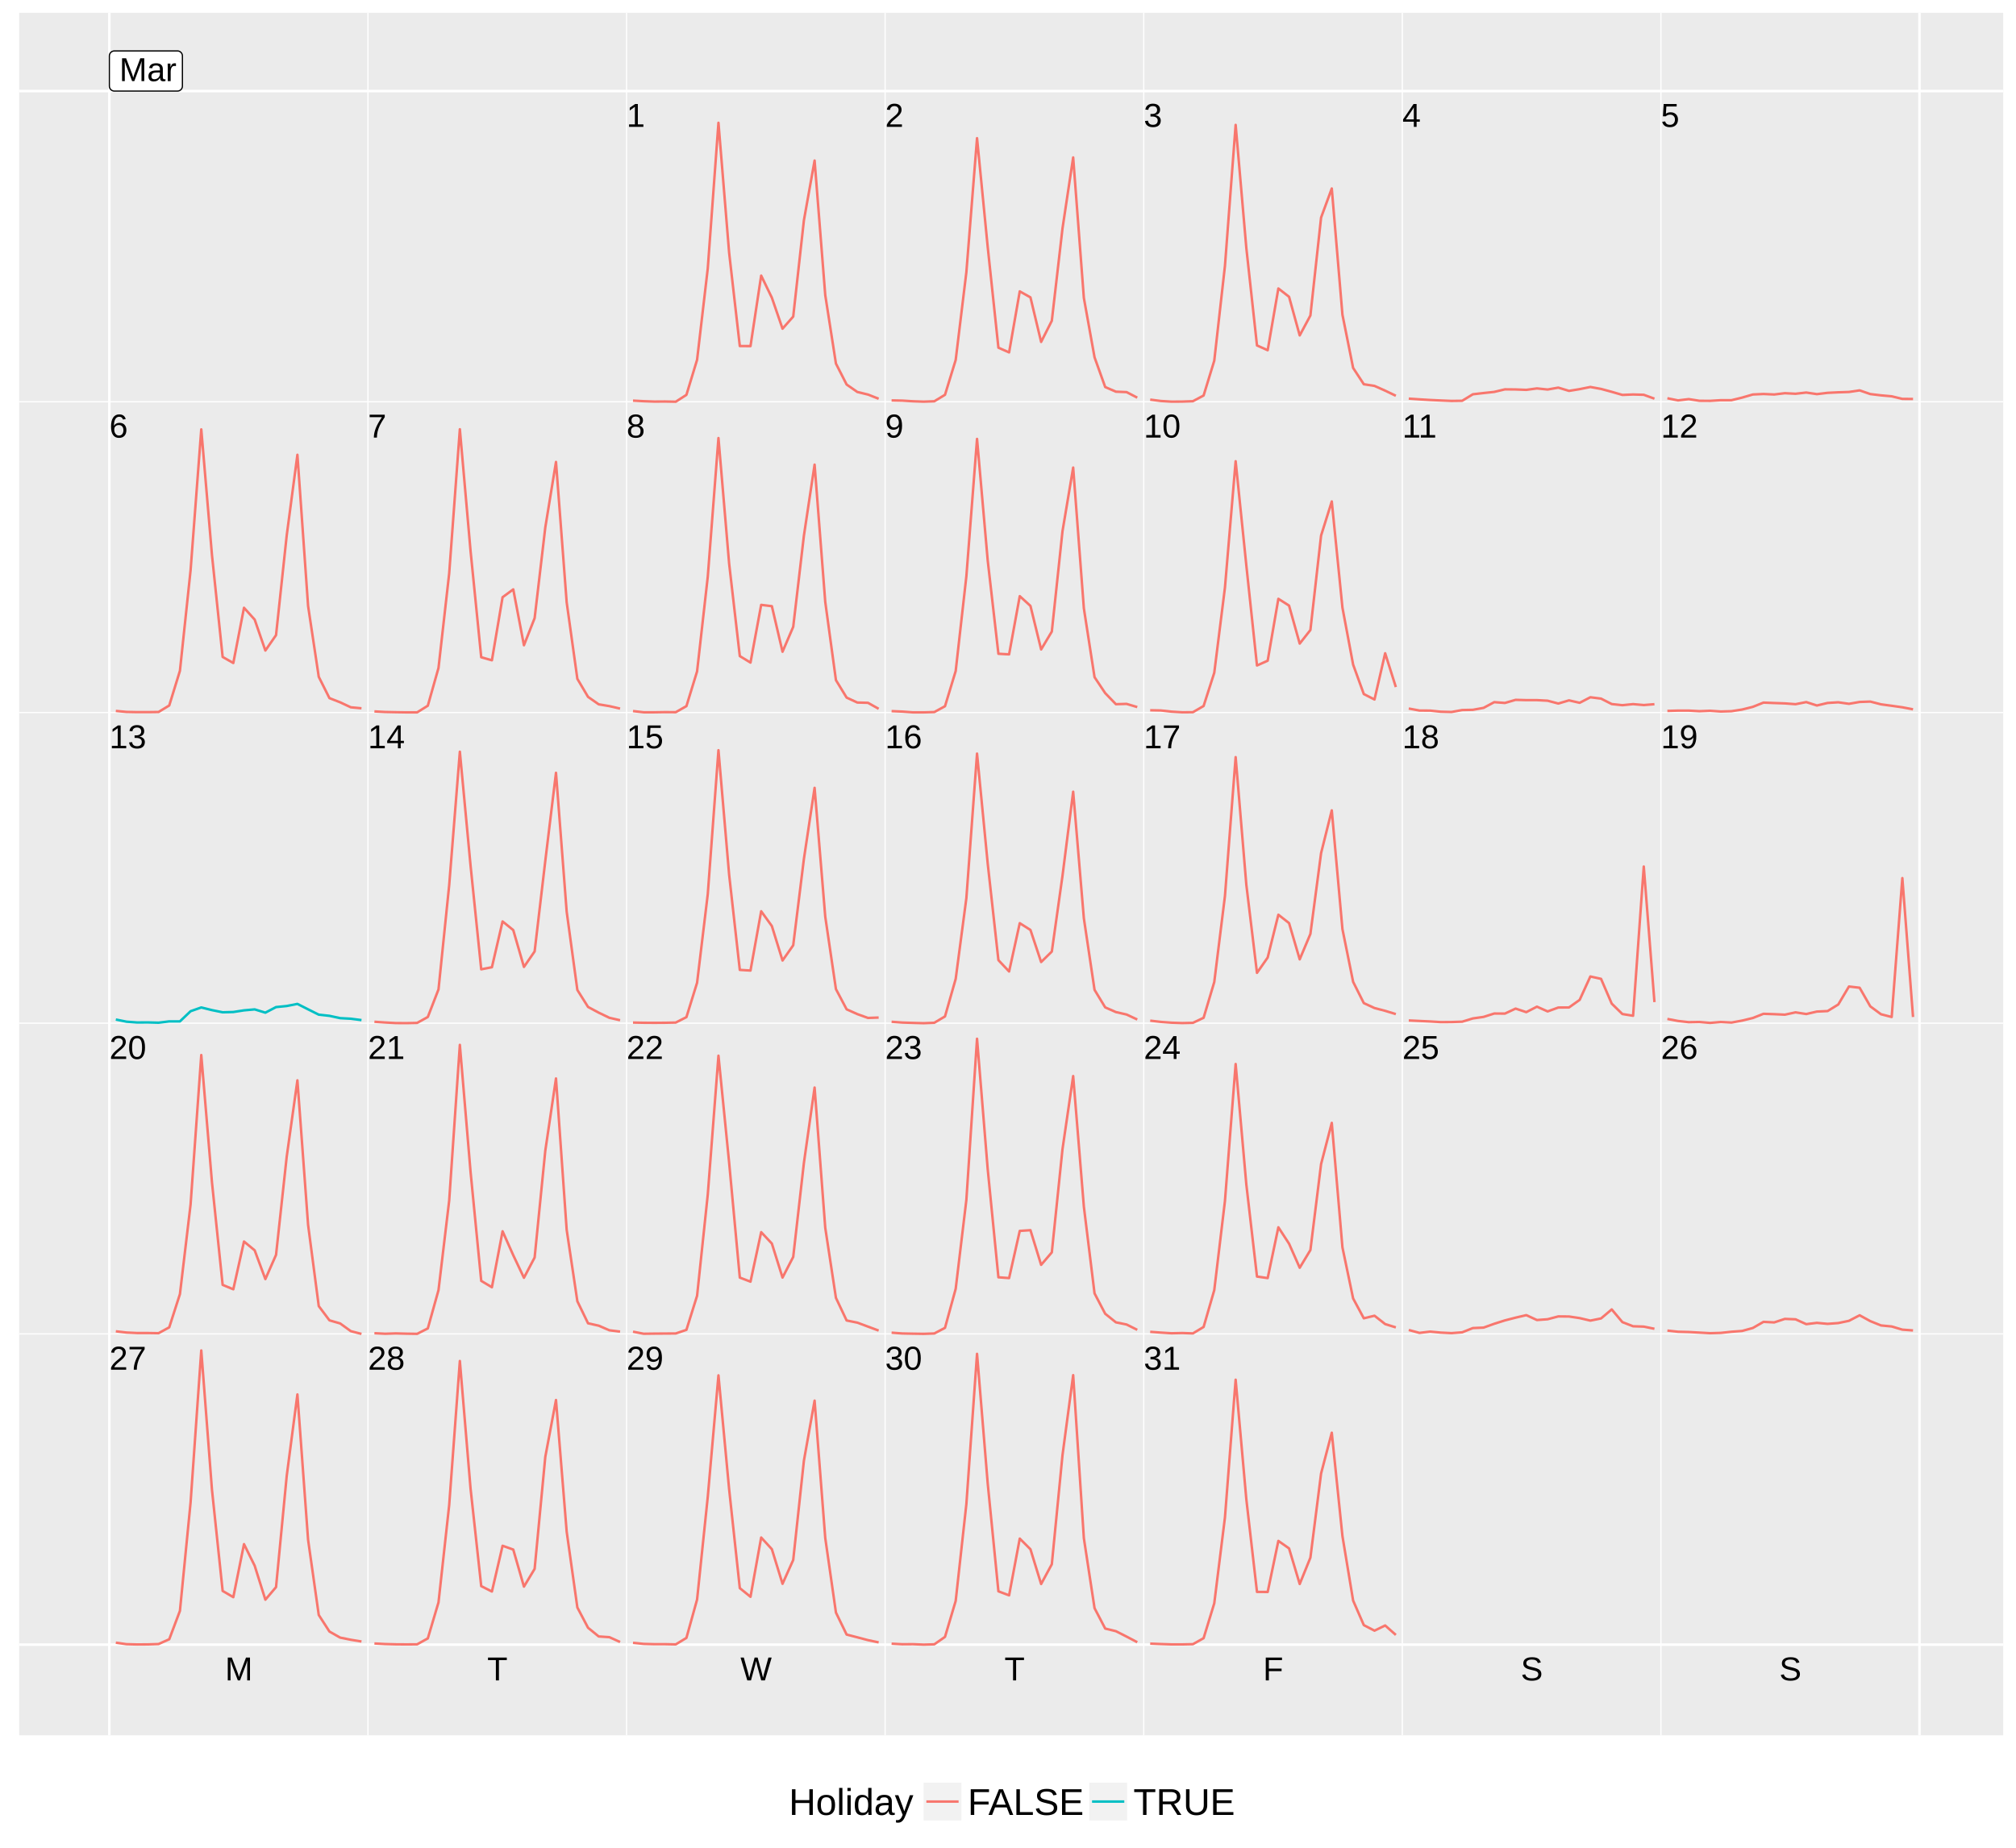
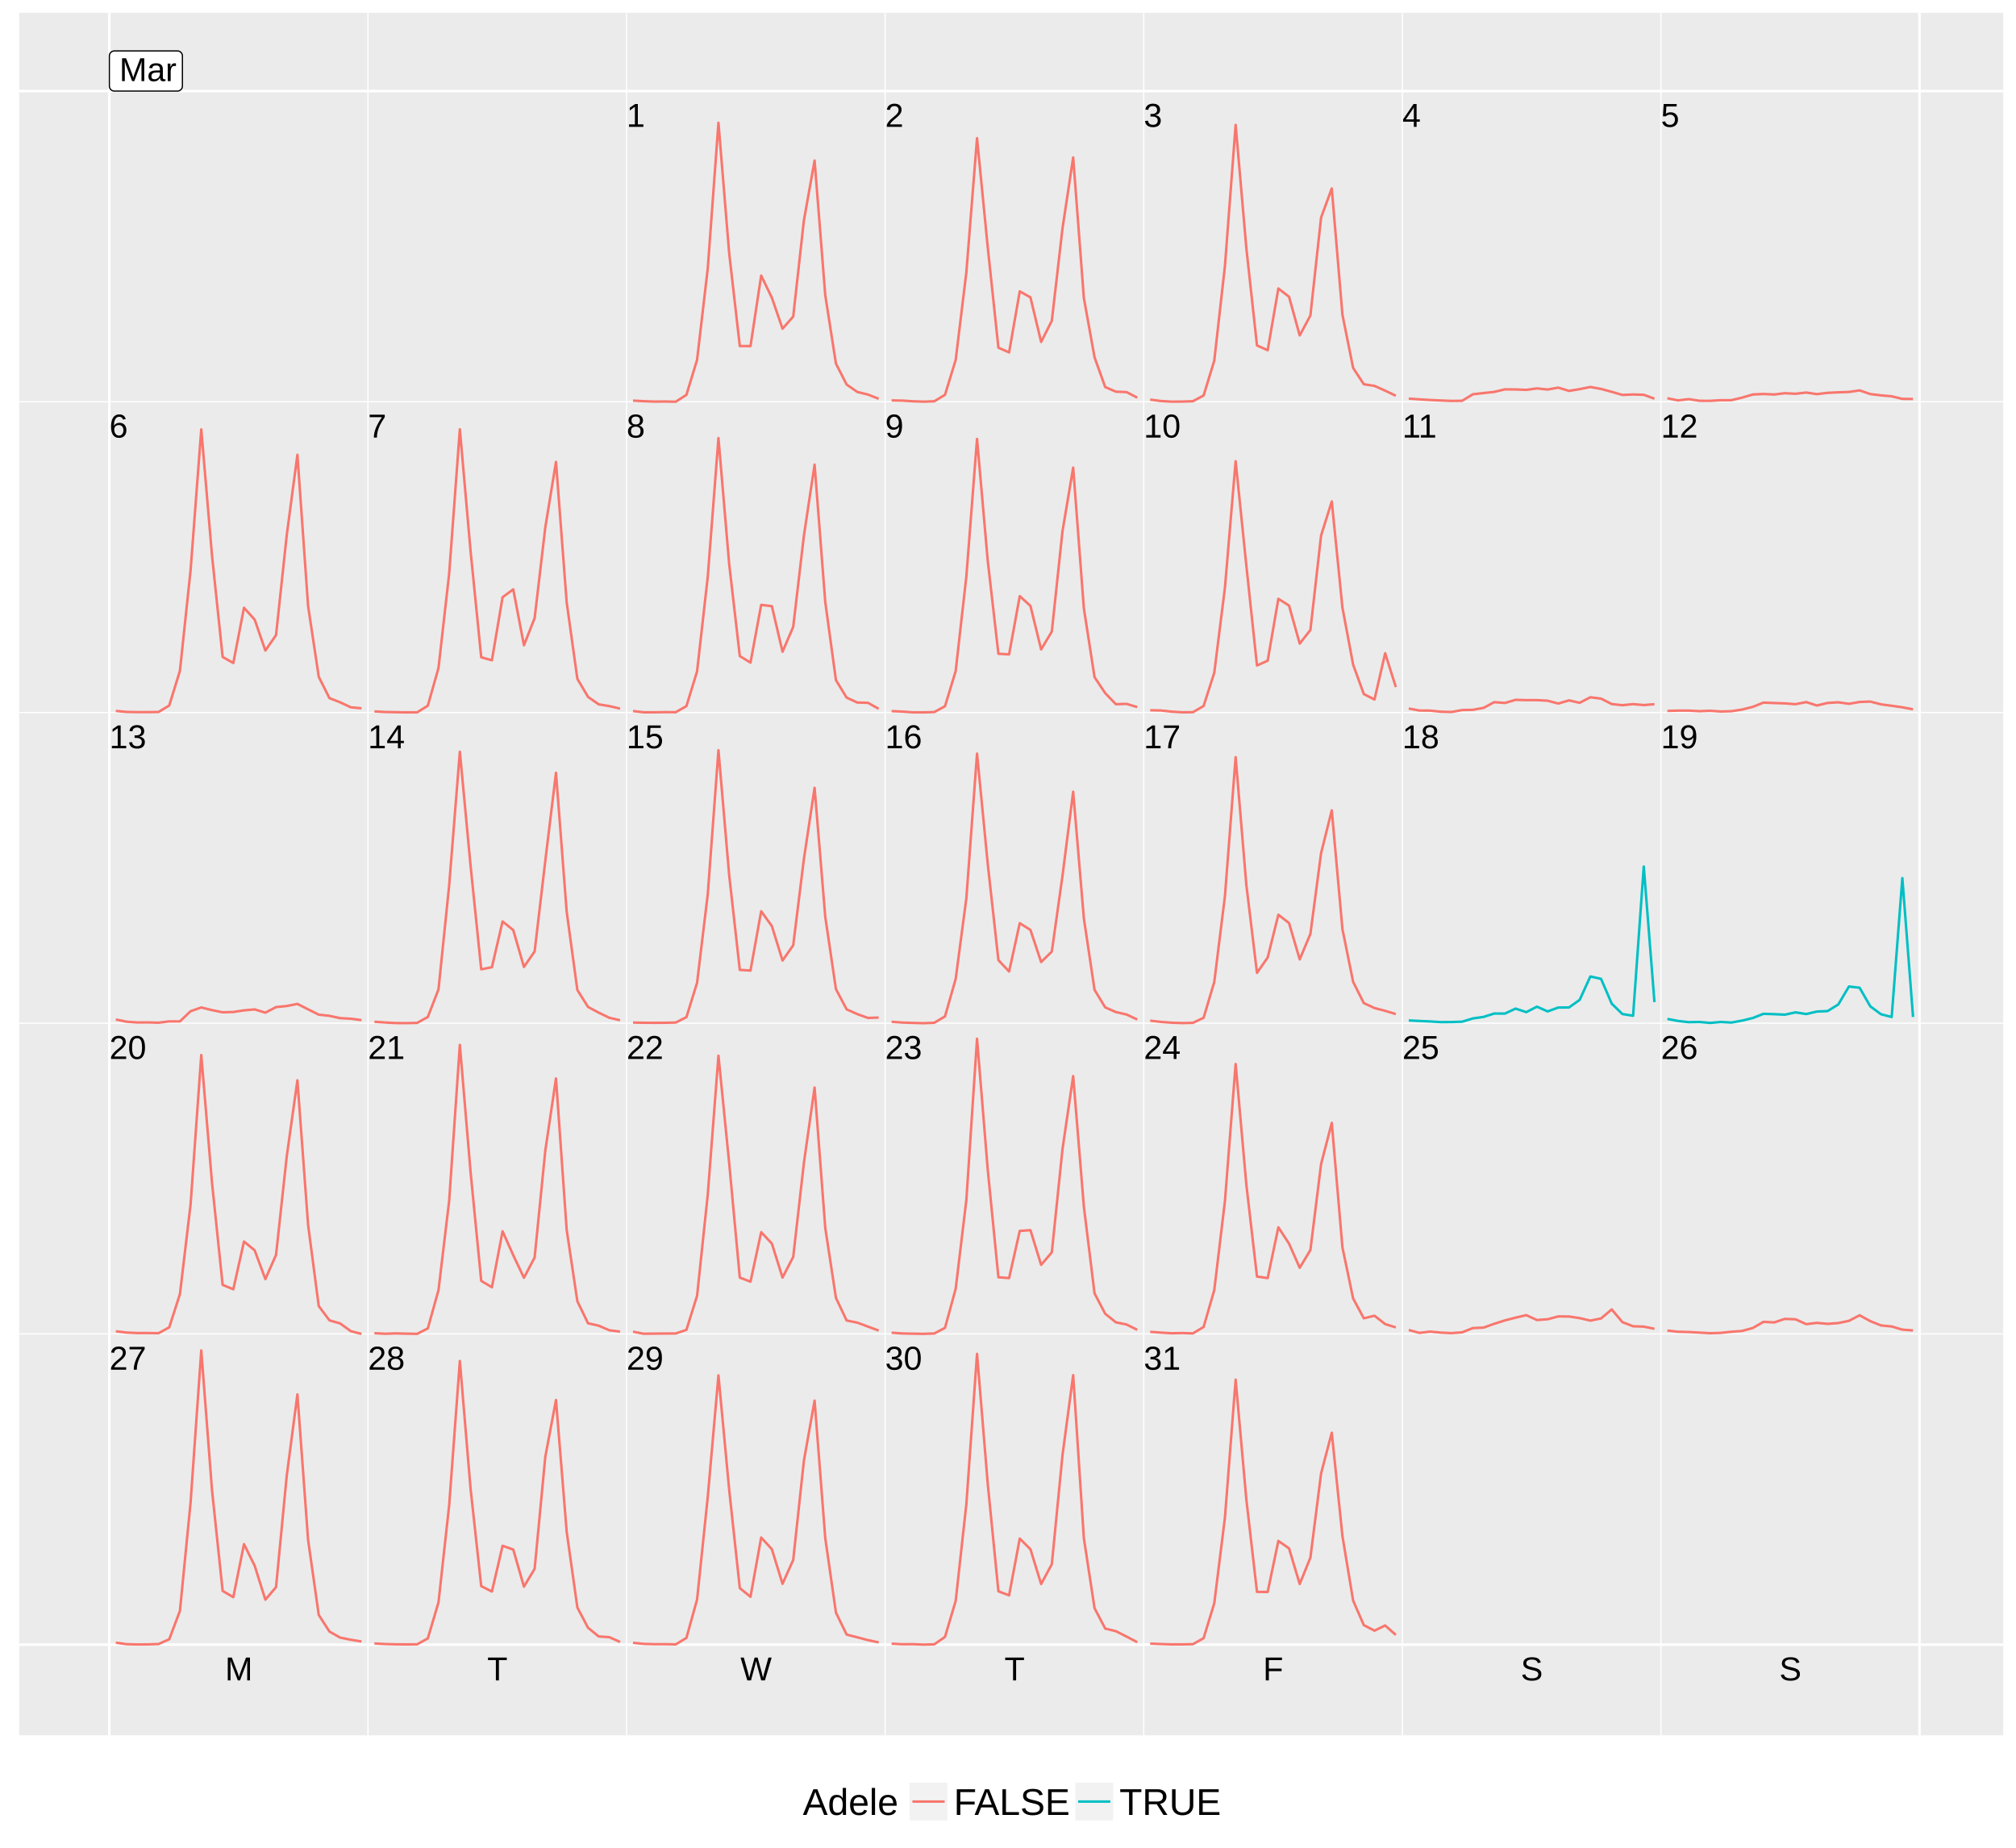
<svg xmlns="http://www.w3.org/2000/svg" viewBox="0 0 864.00 792.00">
  <defs>
    <style type="text/css">
    line, polyline, path, rect, circle {
      fill: none;
      stroke: #000000;
      stroke-linecap: round;
      stroke-linejoin: round;
      stroke-miterlimit: 10.00;
    }
  </style>
  </defs>
  <rect width="100%" height="100%" style="stroke: none; fill: #FFFFFF;" />
  <rect x="0.00" y="0.00" width="864.00" height="792.00" style="stroke-width: 1.07; stroke: #FFFFFF; fill: #FFFFFF;" />
  <defs>
    <clipPath id="cpOC4yMTkxOHw4NTguNTIxfDc0My44MjR8NS40Nzk0NQ==">
      <rect x="8.22" y="5.48" width="850.30" height="738.34" />
    </clipPath>
  </defs>
  <rect x="8.22" y="5.48" width="850.30" height="738.34" style="stroke-width: 1.07; stroke: none; fill: #EBEBEB;" clip-path="url(#cpOC4yMTkxOHw4NTguNTIxfDc0My44MjR8NS40Nzk0NQ==)" />
  <polyline points="8.22,172.22 858.52,172.22 " style="stroke-width: 0.53; stroke: #FFFFFF; stroke-linecap: butt;" clip-path="url(#cpOC4yMTkxOHw4NTguNTIxfDc0My44MjR8NS40Nzk0NQ==)" />
  <polyline points="8.22,305.40 858.52,305.40 " style="stroke-width: 0.53; stroke: #FFFFFF; stroke-linecap: butt;" clip-path="url(#cpOC4yMTkxOHw4NTguNTIxfDc0My44MjR8NS40Nzk0NQ==)" />
  <polyline points="8.22,438.58 858.52,438.58 " style="stroke-width: 0.53; stroke: #FFFFFF; stroke-linecap: butt;" clip-path="url(#cpOC4yMTkxOHw4NTguNTIxfDc0My44MjR8NS40Nzk0NQ==)" />
  <polyline points="8.22,571.76 858.52,571.76 " style="stroke-width: 0.53; stroke: #FFFFFF; stroke-linecap: butt;" clip-path="url(#cpOC4yMTkxOHw4NTguNTIxfDc0My44MjR8NS40Nzk0NQ==)" />
  <polyline points="157.69,743.82 157.69,5.48 " style="stroke-width: 0.53; stroke: #FFFFFF; stroke-linecap: butt;" clip-path="url(#cpOC4yMTkxOHw4NTguNTIxfDc0My44MjR8NS40Nzk0NQ==)" />
  <polyline points="268.52,743.82 268.52,5.48 " style="stroke-width: 0.53; stroke: #FFFFFF; stroke-linecap: butt;" clip-path="url(#cpOC4yMTkxOHw4NTguNTIxfDc0My44MjR8NS40Nzk0NQ==)" />
  <polyline points="379.34,743.82 379.34,5.48 " style="stroke-width: 0.53; stroke: #FFFFFF; stroke-linecap: butt;" clip-path="url(#cpOC4yMTkxOHw4NTguNTIxfDc0My44MjR8NS40Nzk0NQ==)" />
  <polyline points="490.17,743.82 490.17,5.48 " style="stroke-width: 0.53; stroke: #FFFFFF; stroke-linecap: butt;" clip-path="url(#cpOC4yMTkxOHw4NTguNTIxfDc0My44MjR8NS40Nzk0NQ==)" />
  <polyline points="600.99,743.82 600.99,5.48 " style="stroke-width: 0.53; stroke: #FFFFFF; stroke-linecap: butt;" clip-path="url(#cpOC4yMTkxOHw4NTguNTIxfDc0My44MjR8NS40Nzk0NQ==)" />
  <polyline points="711.82,743.82 711.82,5.48 " style="stroke-width: 0.53; stroke: #FFFFFF; stroke-linecap: butt;" clip-path="url(#cpOC4yMTkxOHw4NTguNTIxfDc0My44MjR8NS40Nzk0NQ==)" />
  <polyline points="8.22,704.94 858.52,704.94 " style="stroke-width: 1.07; stroke: #FFFFFF; stroke-linecap: butt;" clip-path="url(#cpOC4yMTkxOHw4NTguNTIxfDc0My44MjR8NS40Nzk0NQ==)" />
  <polyline points="8.22,39.04 858.52,39.04 " style="stroke-width: 1.07; stroke: #FFFFFF; stroke-linecap: butt;" clip-path="url(#cpOC4yMTkxOHw4NTguNTIxfDc0My44MjR8NS40Nzk0NQ==)" />
  <polyline points="46.87,743.82 46.87,5.48 " style="stroke-width: 1.07; stroke: #FFFFFF; stroke-linecap: butt;" clip-path="url(#cpOC4yMTkxOHw4NTguNTIxfDc0My44MjR8NS40Nzk0NQ==)" />
  <polyline points="822.64,743.82 822.64,5.48 " style="stroke-width: 1.07; stroke: #FFFFFF; stroke-linecap: butt;" clip-path="url(#cpOC4yMTkxOHw4NTguNTIxfDc0My44MjR8NS40Nzk0NQ==)" />
  <polyline points="271.29,171.72 275.87,171.97 280.44,172.13 285.02,172.10 289.60,172.19 294.18,169.25 298.75,154.23 303.33,115.04 307.91,52.63 312.49,108.36 317.06,148.32 321.64,148.35 326.22,118.14 330.80,127.61 335.37,140.89 339.95,135.69 344.53,94.46 349.11,68.82 353.68,126.50 358.26,155.84 362.84,164.82 367.42,168.01 371.99,169.12 376.57,170.92 " style="stroke-width: 1.07; stroke: #F8766D; stroke-linecap: butt;" clip-path="url(#cpOC4yMTkxOHw4NTguNTIxfDc0My44MjR8NS40Nzk0NQ==)" />
  <polyline points="382.11,171.63 386.69,171.72 391.27,172.00 395.85,172.16 400.42,172.00 405.00,169.22 409.58,154.30 414.16,116.65 418.73,59.23 423.31,105.91 427.89,149.03 432.47,151.05 437.04,124.89 441.62,127.46 446.20,146.56 450.78,137.49 455.35,97.95 459.93,67.49 464.51,127.70 469.09,153.15 473.66,165.90 478.24,167.89 482.82,168.07 487.40,170.45 " style="stroke-width: 1.07; stroke: #F8766D; stroke-linecap: butt;" clip-path="url(#cpOC4yMTkxOHw4NTguNTIxfDc0My44MjR8NS40Nzk0NQ==)" />
  <polyline points="492.94,171.29 497.52,171.88 502.09,172.16 506.67,172.13 511.25,171.97 515.83,169.53 520.40,154.61 524.98,113.96 529.56,53.53 534.14,106.28 538.71,148.07 543.29,150.12 547.87,123.65 552.45,127.21 557.02,143.77 561.60,135.23 566.18,93.25 570.76,80.80 575.33,134.89 579.91,157.70 584.49,164.70 589.07,165.41 593.64,167.45 598.22,169.65 " style="stroke-width: 1.07; stroke: #F8766D; stroke-linecap: butt;" clip-path="url(#cpOC4yMTkxOHw4NTguNTIxfDc0My44MjR8NS40Nzk0NQ==)" />
  <polyline points="603.76,170.86 608.34,171.17 612.92,171.45 617.50,171.66 622.07,171.85 626.65,171.79 631.23,169.00 635.81,168.47 640.38,167.98 644.96,166.89 649.54,166.93 654.12,167.11 658.69,166.49 663.27,166.96 667.85,166.15 672.43,167.55 677.00,166.80 681.58,165.87 686.16,166.71 690.74,167.95 695.31,169.28 699.89,169.09 704.47,169.22 709.05,170.89 " style="stroke-width: 1.07; stroke: #F8766D; stroke-linecap: butt;" clip-path="url(#cpOC4yMTkxOHw4NTguNTIxfDc0My44MjR8NS40Nzk0NQ==)" />
  <polyline points="714.59,170.70 719.16,171.63 723.74,171.07 728.32,171.79 732.90,171.82 737.47,171.54 742.05,171.54 746.63,170.42 751.21,169.09 755.78,168.88 760.36,169.09 764.94,168.54 769.52,168.78 774.10,168.26 778.67,168.94 783.25,168.38 787.83,168.16 792.41,168.01 796.98,167.33 801.56,168.91 806.14,169.46 810.72,169.87 815.29,170.98 819.87,171.01 " style="stroke-width: 1.07; stroke: #F8766D; stroke-linecap: butt;" clip-path="url(#cpOC4yMTkxOHw4NTguNTIxfDc0My44MjR8NS40Nzk0NQ==)" />
  <polyline points="49.64,304.72 54.22,305.15 58.79,305.24 63.37,305.24 67.95,305.18 72.53,302.40 77.11,287.54 81.68,244.44 86.26,184.05 90.84,237.88 95.42,281.59 99.99,284.19 104.57,260.51 109.15,265.59 113.73,278.84 118.30,272.24 122.88,229.49 127.46,194.94 132.04,259.74 136.61,290.11 141.19,299.24 145.77,301.03 150.35,303.17 154.92,303.60 " style="stroke-width: 1.07; stroke: #F8766D; stroke-linecap: butt;" clip-path="url(#cpOC4yMTkxOHw4NTguNTIxfDc0My44MjR8NS40Nzk0NQ==)" />
  <polyline points="160.46,304.93 165.04,305.18 169.62,305.27 174.20,305.34 178.77,305.34 183.35,302.49 187.93,286.30 192.51,245.78 197.08,183.99 201.66,236.09 206.24,281.72 210.82,283.02 215.39,255.99 219.97,252.62 224.55,276.58 229.13,264.94 233.70,226.06 238.28,198.01 242.86,258.16 247.44,290.97 252.02,298.71 256.59,301.90 261.17,302.67 265.75,303.73 " style="stroke-width: 1.07; stroke: #F8766D; stroke-linecap: butt;" clip-path="url(#cpOC4yMTkxOHw4NTguNTIxfDc0My44MjR8NS40Nzk0NQ==)" />
  <polyline points="271.29,304.78 275.87,305.31 280.44,305.31 285.02,305.24 289.60,305.27 294.18,302.67 298.75,287.78 303.33,247.20 307.91,187.76 312.49,241.60 317.06,281.22 321.64,284.01 326.22,259.27 330.80,259.83 335.37,279.36 339.95,268.68 344.53,229.62 349.11,199.16 353.68,258.00 358.26,291.53 362.84,299.02 367.42,301.13 371.99,301.25 376.57,303.82 " style="stroke-width: 1.07; stroke: #F8766D; stroke-linecap: butt;" clip-path="url(#cpOC4yMTkxOHw4NTguNTIxfDc0My44MjR8NS40Nzk0NQ==)" />
  <polyline points="382.11,304.81 386.69,305.00 391.27,305.34 395.85,305.34 400.42,305.21 405.00,302.71 409.58,287.63 414.16,247.01 418.73,188.13 423.31,240.27 427.89,280.23 432.47,280.48 437.04,255.53 441.62,259.71 446.20,278.37 450.78,270.70 455.35,227.73 459.93,200.42 464.51,260.73 469.09,290.26 473.66,297.10 478.24,301.84 482.82,301.71 487.40,303.08 " style="stroke-width: 1.07; stroke: #F8766D; stroke-linecap: butt;" clip-path="url(#cpOC4yMTkxOHw4NTguNTIxfDc0My44MjR8NS40Nzk0NQ==)" />
  <polyline points="492.94,304.44 497.52,304.53 502.09,305.03 506.67,305.31 511.25,305.27 515.83,302.61 520.40,288.37 524.98,251.84 529.56,197.70 534.14,242.34 538.71,285.25 543.29,283.20 547.87,256.67 552.45,259.58 557.02,275.87 561.60,270.05 566.18,229.55 570.76,214.94 575.33,260.45 579.91,284.87 584.49,297.50 589.07,299.83 593.64,280.01 598.22,294.50 " style="stroke-width: 1.07; stroke: #F8766D; stroke-linecap: butt;" clip-path="url(#cpOC4yMTkxOHw4NTguNTIxfDc0My44MjR8NS40Nzk0NQ==)" />
  <polyline points="603.76,303.70 608.34,304.56 612.92,304.59 617.50,305.06 622.07,305.18 626.65,304.35 631.23,304.25 635.81,303.42 640.38,300.97 644.96,301.31 649.54,299.98 654.12,300.10 658.69,300.10 663.27,300.35 667.85,301.56 672.43,300.20 677.00,301.25 681.58,298.87 686.16,299.45 690.74,301.78 695.31,302.27 699.89,301.81 704.47,302.21 709.05,301.84 " style="stroke-width: 1.07; stroke: #F8766D; stroke-linecap: butt;" clip-path="url(#cpOC4yMTkxOHw4NTguNTIxfDc0My44MjR8NS40Nzk0NQ==)" />
  <polyline points="714.59,304.72 719.16,304.59 723.74,304.59 728.32,304.84 732.90,304.66 737.47,304.97 742.05,304.84 746.63,304.13 751.21,302.98 755.78,301.16 760.36,301.34 764.94,301.50 769.52,301.84 774.10,300.94 778.67,302.40 783.25,301.31 787.83,301.03 792.41,301.68 796.98,300.88 801.56,300.72 806.14,301.90 810.72,302.52 815.29,303.17 819.87,304.04 " style="stroke-width: 1.07; stroke: #F8766D; stroke-linecap: butt;" clip-path="url(#cpOC4yMTkxOHw4NTguNTIxfDc0My44MjR8NS40Nzk0NQ==)" />
-   <polyline points="49.64,437.00 54.22,437.93 58.79,438.27 63.37,438.24 67.95,438.36 72.53,437.80 77.11,437.80 81.68,433.44 86.26,431.83 90.84,432.97 95.42,433.90 99.99,433.78 104.57,433.07 109.15,432.66 113.73,434.06 118.30,431.67 122.88,431.21 127.46,430.31 132.04,432.63 136.61,434.92 141.19,435.42 145.77,436.41 150.35,436.66 154.92,437.25 " style="stroke-width: 1.07; stroke: #00BFC4; stroke-linecap: butt;" clip-path="url(#cpOC4yMTkxOHw4NTguNTIxfDc0My44MjR8NS40Nzk0NQ==)" />
+   <polyline points="49.64,437.00 54.22,437.93 58.79,438.27 63.37,438.24 67.95,438.36 72.53,437.80 77.11,437.80 81.68,433.44 86.26,431.83 90.84,432.97 95.42,433.90 99.99,433.78 104.57,433.07 109.15,432.66 113.73,434.06 118.30,431.67 122.88,431.21 127.46,430.31 132.04,432.63 136.61,434.92 141.19,435.42 145.77,436.41 150.35,436.66 154.92,437.25 " style="stroke-width: 1.07; stroke: #F8766D; stroke-linecap: butt;" clip-path="url(#cpOC4yMTkxOHw4NTguNTIxfDc0My44MjR8NS40Nzk0NQ==)" />
  <polyline points="160.46,437.96 165.04,438.27 169.62,438.52 174.20,438.55 178.77,438.45 183.35,435.92 187.93,424.09 192.51,379.42 197.08,322.21 201.66,370.94 206.24,415.48 210.82,414.59 215.39,394.96 219.97,398.67 224.55,414.46 229.13,407.81 233.70,368.99 238.28,331.25 242.86,390.75 247.44,424.34 252.02,431.61 256.59,434.06 261.17,436.26 265.75,437.31 " style="stroke-width: 1.07; stroke: #F8766D; stroke-linecap: butt;" clip-path="url(#cpOC4yMTkxOHw4NTguNTIxfDc0My44MjR8NS40Nzk0NQ==)" />
  <polyline points="271.29,438.30 275.87,438.39 280.44,438.42 285.02,438.39 289.60,438.30 294.18,435.98 298.75,421.24 303.33,383.26 307.91,321.56 312.49,374.96 317.06,415.73 321.64,416.01 326.22,390.59 330.80,396.94 335.37,411.71 339.95,405.18 344.53,368.18 349.11,337.69 353.68,392.92 358.26,423.97 362.84,432.63 367.42,434.68 371.99,436.32 376.57,436.16 " style="stroke-width: 1.07; stroke: #F8766D; stroke-linecap: butt;" clip-path="url(#cpOC4yMTkxOHw4NTguNTIxfDc0My44MjR8NS40Nzk0NQ==)" />
  <polyline points="382.11,437.96 386.69,438.30 391.27,438.45 395.85,438.58 400.42,438.39 405.00,435.67 409.58,419.60 414.16,384.96 418.73,323.02 423.31,370.19 427.89,411.55 432.47,416.41 437.04,395.70 441.62,398.61 446.20,412.36 450.78,407.87 455.35,375.43 459.93,339.36 464.51,393.60 469.09,424.28 473.66,431.80 478.24,433.81 482.82,434.86 487.40,437.00 " style="stroke-width: 1.07; stroke: #F8766D; stroke-linecap: butt;" clip-path="url(#cpOC4yMTkxOHw4NTguNTIxfDc0My44MjR8NS40Nzk0NQ==)" />
  <polyline points="492.94,437.49 497.52,438.02 502.09,438.36 506.67,438.52 511.25,438.42 515.83,436.26 520.40,420.93 524.98,384.06 529.56,324.53 534.14,379.20 538.71,417.00 543.29,410.44 547.87,392.08 552.45,395.67 557.02,411.21 561.60,400.31 566.18,365.67 570.76,347.35 575.33,398.24 579.91,420.84 584.49,429.97 589.07,432.08 593.64,433.28 598.22,434.68 " style="stroke-width: 1.07; stroke: #F8766D; stroke-linecap: butt;" clip-path="url(#cpOC4yMTkxOHw4NTguNTIxfDc0My44MjR8NS40Nzk0NQ==)" />
-   <polyline points="603.76,437.40 608.34,437.62 612.92,437.83 617.50,438.11 622.07,438.08 626.65,437.93 631.23,436.53 635.81,435.88 640.38,434.43 644.96,434.46 649.54,432.32 654.12,433.84 658.69,431.49 663.27,433.53 667.85,431.86 672.43,431.83 677.00,428.58 681.58,418.55 686.16,419.57 690.74,430.19 695.31,434.65 699.89,435.39 704.47,371.43 709.05,429.54 " style="stroke-width: 1.07; stroke: #F8766D; stroke-linecap: butt;" clip-path="url(#cpOC4yMTkxOHw4NTguNTIxfDc0My44MjR8NS40Nzk0NQ==)" />
-   <polyline points="714.59,436.75 719.16,437.62 723.74,438.14 728.32,438.05 732.90,438.45 737.47,438.05 742.05,438.30 746.63,437.46 751.21,436.35 755.78,434.55 760.36,434.71 764.94,434.92 769.52,433.93 774.10,434.65 778.67,433.59 783.25,433.38 787.83,430.56 792.41,422.85 796.98,423.38 801.56,431.36 806.14,434.74 810.72,435.92 815.29,376.39 819.87,435.92 " style="stroke-width: 1.07; stroke: #F8766D; stroke-linecap: butt;" clip-path="url(#cpOC4yMTkxOHw4NTguNTIxfDc0My44MjR8NS40Nzk0NQ==)" />
+   <polyline points="603.76,437.40 608.34,437.62 612.92,437.83 617.50,438.11 622.07,438.08 626.65,437.93 631.23,436.53 635.81,435.88 640.38,434.43 644.96,434.46 649.54,432.32 654.12,433.84 658.69,431.49 663.27,433.53 667.85,431.86 672.43,431.83 677.00,428.58 681.58,418.55 686.16,419.57 690.74,430.19 695.31,434.65 699.89,435.39 704.47,371.43 709.05,429.54 " style="stroke-width: 1.07; stroke: #00BFC4; stroke-linecap: butt;" clip-path="url(#cpOC4yMTkxOHw4NTguNTIxfDc0My44MjR8NS40Nzk0NQ==)" />
+   <polyline points="714.59,436.75 719.16,437.62 723.74,438.14 728.32,438.05 732.90,438.45 737.47,438.05 742.05,438.30 746.63,437.46 751.21,436.35 755.78,434.55 760.36,434.71 764.94,434.92 769.52,433.93 774.10,434.65 778.67,433.59 783.25,433.38 787.83,430.56 792.41,422.85 796.98,423.38 801.56,431.36 806.14,434.74 810.72,435.92 815.29,376.39 819.87,435.92 " style="stroke-width: 1.07; stroke: #00BFC4; stroke-linecap: butt;" clip-path="url(#cpOC4yMTkxOHw4NTguNTIxfDc0My44MjR8NS40Nzk0NQ==)" />
  <polyline points="49.64,570.64 54.22,571.17 58.79,571.38 63.37,571.38 67.95,571.45 72.53,568.94 77.11,554.70 81.68,516.28 86.26,452.23 90.84,506.75 95.42,550.74 99.99,552.63 104.57,532.16 109.15,535.94 113.73,548.26 118.30,537.89 122.88,495.76 127.46,463.07 132.04,525.01 136.61,559.84 141.19,565.94 145.77,567.27 150.35,570.58 154.92,571.76 " style="stroke-width: 1.07; stroke: #F8766D; stroke-linecap: butt;" clip-path="url(#cpOC4yMTkxOHw4NTguNTIxfDc0My44MjR8NS40Nzk0NQ==)" />
  <polyline points="160.46,571.45 165.04,571.69 169.62,571.54 174.20,571.66 178.77,571.73 183.35,569.40 187.93,553.00 192.51,514.61 197.08,447.87 201.66,502.20 206.24,549.03 210.82,551.76 215.39,527.77 219.97,538.04 224.55,547.70 229.13,539.00 233.70,493.22 238.28,462.26 242.86,527.12 247.44,557.76 252.02,567.21 256.59,568.23 261.17,570.21 265.75,570.77 " style="stroke-width: 1.07; stroke: #F8766D; stroke-linecap: butt;" clip-path="url(#cpOC4yMTkxOHw4NTguNTIxfDc0My44MjR8NS40Nzk0NQ==)" />
  <polyline points="271.29,570.80 275.87,571.69 280.44,571.63 285.02,571.60 289.60,571.57 294.18,570.02 298.75,555.41 303.33,512.04 307.91,452.51 312.49,498.36 317.06,547.61 321.64,549.37 326.22,528.14 330.80,533.03 335.37,547.61 339.95,538.76 344.53,498.48 349.11,466.16 353.68,526.28 358.26,556.31 362.84,566.00 367.42,566.93 371.99,568.63 376.57,570.33 " style="stroke-width: 1.07; stroke: #F8766D; stroke-linecap: butt;" clip-path="url(#cpOC4yMTkxOHw4NTguNTIxfDc0My44MjR8NS40Nzk0NQ==)" />
  <polyline points="382.11,571.23 386.69,571.57 391.27,571.66 395.85,571.73 400.42,571.57 405.00,569.16 409.58,552.44 414.16,514.30 418.73,445.24 423.31,501.21 427.89,547.49 432.47,547.83 437.04,527.61 441.62,527.30 446.20,542.16 450.78,536.81 455.35,492.60 459.93,461.24 464.51,517.18 469.09,554.39 473.66,563.12 478.24,566.80 482.82,567.73 487.40,570.02 " style="stroke-width: 1.07; stroke: #F8766D; stroke-linecap: butt;" clip-path="url(#cpOC4yMTkxOHw4NTguNTIxfDc0My44MjR8NS40Nzk0NQ==)" />
  <polyline points="492.94,570.86 497.52,571.20 502.09,571.48 506.67,571.38 511.25,571.54 515.83,568.78 520.40,553.00 524.98,514.77 529.56,456.07 534.14,507.68 538.71,547.18 543.29,547.83 547.87,526.06 552.45,533.09 557.02,543.40 561.60,535.82 566.18,498.95 570.76,481.30 575.33,534.67 579.91,556.56 584.49,565.07 589.07,563.96 593.64,567.55 598.22,568.97 " style="stroke-width: 1.07; stroke: #F8766D; stroke-linecap: butt;" clip-path="url(#cpOC4yMTkxOHw4NTguNTIxfDc0My44MjR8NS40Nzk0NQ==)" />
  <polyline points="603.76,570.08 608.34,571.32 612.92,570.77 617.50,571.20 622.07,571.42 626.65,571.08 631.23,569.25 635.81,569.06 640.38,567.42 644.96,565.97 649.54,564.79 654.12,563.71 658.69,565.81 663.27,565.47 667.85,564.26 672.43,564.30 677.00,564.98 681.58,566.06 686.16,565.13 690.74,561.26 695.31,566.71 699.89,568.48 704.47,568.63 709.05,569.56 " style="stroke-width: 1.07; stroke: #F8766D; stroke-linecap: butt;" clip-path="url(#cpOC4yMTkxOHw4NTguNTIxfDc0My44MjR8NS40Nzk0NQ==)" />
  <polyline points="714.59,570.33 719.16,570.83 723.74,570.95 728.32,571.20 732.90,571.45 737.47,571.32 742.05,570.83 746.63,570.49 751.21,569.22 755.78,566.59 760.36,566.83 764.94,565.32 769.52,565.50 774.10,567.58 778.67,567.02 783.25,567.45 787.83,567.11 792.41,566.15 796.98,563.77 801.56,566.28 806.14,568.13 810.72,568.57 815.29,569.93 819.87,570.27 " style="stroke-width: 1.07; stroke: #F8766D; stroke-linecap: butt;" clip-path="url(#cpOC4yMTkxOHw4NTguNTIxfDc0My44MjR8NS40Nzk0NQ==)" />
  <polyline points="49.64,704.10 54.22,704.75 58.79,704.87 63.37,704.84 67.95,704.69 72.53,702.64 77.11,690.48 81.68,644.01 86.26,578.85 90.84,638.53 95.42,681.93 99.99,684.60 104.57,661.87 109.15,671.13 113.73,685.68 118.30,680.29 122.88,632.62 127.46,597.70 132.04,660.02 136.61,692.24 141.19,699.33 145.77,701.93 150.35,702.86 154.92,703.60 " style="stroke-width: 1.07; stroke: #F8766D; stroke-linecap: butt;" clip-path="url(#cpOC4yMTkxOHw4NTguNTIxfDc0My44MjR8NS40Nzk0NQ==)" />
  <polyline points="160.46,704.44 165.04,704.69 169.62,704.81 174.20,704.84 178.77,704.81 183.35,702.27 187.93,686.83 192.51,645.13 197.08,583.37 201.66,637.98 206.24,679.86 210.82,682.18 215.39,662.56 219.97,664.20 224.55,680.08 229.13,672.46 233.70,624.45 238.28,600.09 242.86,656.49 247.44,689.02 252.02,697.72 256.59,701.44 261.17,701.75 265.75,703.82 " style="stroke-width: 1.07; stroke: #F8766D; stroke-linecap: butt;" clip-path="url(#cpOC4yMTkxOHw4NTguNTIxfDc0My44MjR8NS40Nzk0NQ==)" />
  <polyline points="271.29,704.16 275.87,704.63 280.44,704.75 285.02,704.75 289.60,704.84 294.18,702.06 298.75,685.62 303.33,641.60 307.91,589.53 312.49,638.38 317.06,680.73 321.64,684.44 326.22,659.03 330.80,664.04 335.37,678.87 339.95,668.65 344.53,626.12 349.11,600.36 353.68,659.24 358.26,691.19 362.84,700.63 367.42,701.81 371.99,703.02 376.57,703.98 " style="stroke-width: 1.07; stroke: #F8766D; stroke-linecap: butt;" clip-path="url(#cpOC4yMTkxOHw4NTguNTIxfDc0My44MjR8NS40Nzk0NQ==)" />
  <polyline points="382.11,704.53 386.69,704.78 391.27,704.75 395.85,704.94 400.42,704.81 405.00,701.62 409.58,686.21 414.16,644.69 418.73,580.30 423.31,635.90 427.89,682.09 432.47,683.82 437.04,659.49 441.62,664.07 446.20,678.96 450.78,670.48 455.35,623.77 459.93,589.44 464.51,659.31 469.09,689.30 473.66,698.06 478.24,699.18 482.82,701.50 487.40,703.91 " style="stroke-width: 1.07; stroke: #F8766D; stroke-linecap: butt;" clip-path="url(#cpOC4yMTkxOHw4NTguNTIxfDc0My44MjR8NS40Nzk0NQ==)" />
  <polyline points="492.94,704.50 497.52,704.69 502.09,704.84 506.67,704.84 511.25,704.75 515.83,702.18 520.40,687.23 524.98,650.42 529.56,591.39 534.14,642.62 538.71,682.34 543.29,682.37 547.87,660.48 552.45,663.70 557.02,678.96 561.60,667.66 566.18,631.57 570.76,614.11 575.33,658.41 579.91,686.05 584.49,696.58 589.07,698.96 593.64,696.73 598.22,700.79 " style="stroke-width: 1.07; stroke: #F8766D; stroke-linecap: butt;" clip-path="url(#cpOC4yMTkxOHw4NTguNTIxfDc0My44MjR8NS40Nzk0NQ==)" />
  <polyline points="49.03,39.04 76.02,39.04 75.93,39.04 76.28,39.02 76.62,38.96 76.95,38.83 77.25,38.66 77.52,38.44 77.75,38.18 77.93,37.88 78.07,37.56 78.15,37.23 78.18,36.88 78.18,36.88 78.18,23.98 78.18,23.98 78.15,23.64 78.07,23.30 77.93,22.98 77.75,22.69 77.52,22.43 77.25,22.21 76.95,22.03 76.62,21.91 76.28,21.84 76.02,21.82 49.03,21.82 49.29,21.84 48.94,21.83 48.60,21.87 48.26,21.97 47.95,22.11 47.66,22.31 47.41,22.55 47.20,22.83 47.04,23.14 46.93,23.47 46.88,23.81 46.87,23.98 46.87,36.88 46.88,36.71 46.88,37.05 46.93,37.40 47.04,37.73 47.20,38.03 47.41,38.31 47.66,38.55 47.95,38.75 48.26,38.90 48.60,39.00 48.94,39.04 " style="stroke-width: 0.53; fill: #FFFFFF;" clip-path="url(#cpOC4yMTkxOHw4NTguNTIxfDc0My44MjR8NS40Nzk0NQ==)" />
  <g clip-path="url(#cpOC4yMTkxOHw4NTguNTIxfDc0My44MjR8NS40Nzk0NQ==)">
    <text x="51.14" y="34.77" style="font-size: 14.23px; font-family: Arial;" textLength="24.11px" lengthAdjust="spacingAndGlyphs">Mar</text>
  </g>
  <g clip-path="url(#cpOC4yMTkxOHw4NTguNTIxfDc0My44MjR8NS40Nzk0NQ==)">
    <text x="96.45" y="720.28" style="font-size: 14.23px; font-family: Arial;" textLength="11.66px" lengthAdjust="spacingAndGlyphs">M</text>
  </g>
  <g clip-path="url(#cpOC4yMTkxOHw4NTguNTIxfDc0My44MjR8NS40Nzk0NQ==)">
    <text x="208.83" y="720.28" style="font-size: 14.23px; font-family: Arial;" textLength="8.55px" lengthAdjust="spacingAndGlyphs">T</text>
  </g>
  <g clip-path="url(#cpOC4yMTkxOHw4NTguNTIxfDc0My44MjR8NS40Nzk0NQ==)">
    <text x="317.32" y="720.28" style="font-size: 14.23px; font-family: Arial;" textLength="13.21px" lengthAdjust="spacingAndGlyphs">W</text>
  </g>
  <g clip-path="url(#cpOC4yMTkxOHw4NTguNTIxfDc0My44MjR8NS40Nzk0NQ==)">
    <text x="430.48" y="720.28" style="font-size: 14.23px; font-family: Arial;" textLength="8.55px" lengthAdjust="spacingAndGlyphs">T</text>
  </g>
  <g clip-path="url(#cpOC4yMTkxOHw4NTguNTIxfDc0My44MjR8NS40Nzk0NQ==)">
    <text x="541.30" y="720.28" style="font-size: 14.23px; font-family: Arial;" textLength="8.55px" lengthAdjust="spacingAndGlyphs">F</text>
  </g>
  <g clip-path="url(#cpOC4yMTkxOHw4NTguNTIxfDc0My44MjR8NS40Nzk0NQ==)">
    <text x="651.74" y="720.28" style="font-size: 14.23px; font-family: Arial;" textLength="9.34px" lengthAdjust="spacingAndGlyphs">S</text>
  </g>
  <g clip-path="url(#cpOC4yMTkxOHw4NTguNTIxfDc0My44MjR8NS40Nzk0NQ==)">
    <text x="762.56" y="720.28" style="font-size: 14.23px; font-family: Arial;" textLength="9.34px" lengthAdjust="spacingAndGlyphs">S</text>
  </g>
  <g clip-path="url(#cpOC4yMTkxOHw4NTguNTIxfDc0My44MjR8NS40Nzk0NQ==)">
    <text x="268.52" y="54.38" style="font-size: 14.23px; font-family: Arial;" textLength="7.79px" lengthAdjust="spacingAndGlyphs">1</text>
  </g>
  <g clip-path="url(#cpOC4yMTkxOHw4NTguNTIxfDc0My44MjR8NS40Nzk0NQ==)">
    <text x="379.34" y="54.38" style="font-size: 14.23px; font-family: Arial;" textLength="7.79px" lengthAdjust="spacingAndGlyphs">2</text>
  </g>
  <g clip-path="url(#cpOC4yMTkxOHw4NTguNTIxfDc0My44MjR8NS40Nzk0NQ==)">
    <text x="490.17" y="54.38" style="font-size: 14.23px; font-family: Arial;" textLength="7.79px" lengthAdjust="spacingAndGlyphs">3</text>
  </g>
  <g clip-path="url(#cpOC4yMTkxOHw4NTguNTIxfDc0My44MjR8NS40Nzk0NQ==)">
    <text x="600.99" y="54.38" style="font-size: 14.23px; font-family: Arial;" textLength="7.79px" lengthAdjust="spacingAndGlyphs">4</text>
  </g>
  <g clip-path="url(#cpOC4yMTkxOHw4NTguNTIxfDc0My44MjR8NS40Nzk0NQ==)">
    <text x="711.82" y="54.38" style="font-size: 14.23px; font-family: Arial;" textLength="7.79px" lengthAdjust="spacingAndGlyphs">5</text>
  </g>
  <g clip-path="url(#cpOC4yMTkxOHw4NTguNTIxfDc0My44MjR8NS40Nzk0NQ==)">
    <text x="46.87" y="187.56" style="font-size: 14.23px; font-family: Arial;" textLength="7.79px" lengthAdjust="spacingAndGlyphs">6</text>
  </g>
  <g clip-path="url(#cpOC4yMTkxOHw4NTguNTIxfDc0My44MjR8NS40Nzk0NQ==)">
    <text x="157.69" y="187.56" style="font-size: 14.23px; font-family: Arial;" textLength="7.79px" lengthAdjust="spacingAndGlyphs">7</text>
  </g>
  <g clip-path="url(#cpOC4yMTkxOHw4NTguNTIxfDc0My44MjR8NS40Nzk0NQ==)">
    <text x="268.52" y="187.56" style="font-size: 14.23px; font-family: Arial;" textLength="7.79px" lengthAdjust="spacingAndGlyphs">8</text>
  </g>
  <g clip-path="url(#cpOC4yMTkxOHw4NTguNTIxfDc0My44MjR8NS40Nzk0NQ==)">
    <text x="379.34" y="187.56" style="font-size: 14.23px; font-family: Arial;" textLength="7.79px" lengthAdjust="spacingAndGlyphs">9</text>
  </g>
  <g clip-path="url(#cpOC4yMTkxOHw4NTguNTIxfDc0My44MjR8NS40Nzk0NQ==)">
    <text x="490.17" y="187.56" style="font-size: 14.23px; font-family: Arial;" textLength="15.57px" lengthAdjust="spacingAndGlyphs">10</text>
  </g>
  <g clip-path="url(#cpOC4yMTkxOHw4NTguNTIxfDc0My44MjR8NS40Nzk0NQ==)">
    <text x="600.99" y="187.56" style="font-size: 14.23px; font-family: Arial;" textLength="15.57px" lengthAdjust="spacingAndGlyphs">11</text>
  </g>
  <g clip-path="url(#cpOC4yMTkxOHw4NTguNTIxfDc0My44MjR8NS40Nzk0NQ==)">
    <text x="711.82" y="187.56" style="font-size: 14.23px; font-family: Arial;" textLength="15.57px" lengthAdjust="spacingAndGlyphs">12</text>
  </g>
  <g clip-path="url(#cpOC4yMTkxOHw4NTguNTIxfDc0My44MjR8NS40Nzk0NQ==)">
    <text x="46.87" y="320.74" style="font-size: 14.23px; font-family: Arial;" textLength="15.57px" lengthAdjust="spacingAndGlyphs">13</text>
  </g>
  <g clip-path="url(#cpOC4yMTkxOHw4NTguNTIxfDc0My44MjR8NS40Nzk0NQ==)">
    <text x="157.69" y="320.74" style="font-size: 14.23px; font-family: Arial;" textLength="15.57px" lengthAdjust="spacingAndGlyphs">14</text>
  </g>
  <g clip-path="url(#cpOC4yMTkxOHw4NTguNTIxfDc0My44MjR8NS40Nzk0NQ==)">
    <text x="268.52" y="320.74" style="font-size: 14.23px; font-family: Arial;" textLength="15.57px" lengthAdjust="spacingAndGlyphs">15</text>
  </g>
  <g clip-path="url(#cpOC4yMTkxOHw4NTguNTIxfDc0My44MjR8NS40Nzk0NQ==)">
    <text x="379.34" y="320.74" style="font-size: 14.23px; font-family: Arial;" textLength="15.57px" lengthAdjust="spacingAndGlyphs">16</text>
  </g>
  <g clip-path="url(#cpOC4yMTkxOHw4NTguNTIxfDc0My44MjR8NS40Nzk0NQ==)">
    <text x="490.17" y="320.74" style="font-size: 14.23px; font-family: Arial;" textLength="15.57px" lengthAdjust="spacingAndGlyphs">17</text>
  </g>
  <g clip-path="url(#cpOC4yMTkxOHw4NTguNTIxfDc0My44MjR8NS40Nzk0NQ==)">
    <text x="600.99" y="320.74" style="font-size: 14.23px; font-family: Arial;" textLength="15.57px" lengthAdjust="spacingAndGlyphs">18</text>
  </g>
  <g clip-path="url(#cpOC4yMTkxOHw4NTguNTIxfDc0My44MjR8NS40Nzk0NQ==)">
    <text x="711.82" y="320.74" style="font-size: 14.23px; font-family: Arial;" textLength="15.57px" lengthAdjust="spacingAndGlyphs">19</text>
  </g>
  <g clip-path="url(#cpOC4yMTkxOHw4NTguNTIxfDc0My44MjR8NS40Nzk0NQ==)">
    <text x="46.87" y="453.92" style="font-size: 14.23px; font-family: Arial;" textLength="15.57px" lengthAdjust="spacingAndGlyphs">20</text>
  </g>
  <g clip-path="url(#cpOC4yMTkxOHw4NTguNTIxfDc0My44MjR8NS40Nzk0NQ==)">
    <text x="157.69" y="453.92" style="font-size: 14.23px; font-family: Arial;" textLength="15.57px" lengthAdjust="spacingAndGlyphs">21</text>
  </g>
  <g clip-path="url(#cpOC4yMTkxOHw4NTguNTIxfDc0My44MjR8NS40Nzk0NQ==)">
    <text x="268.52" y="453.92" style="font-size: 14.23px; font-family: Arial;" textLength="15.57px" lengthAdjust="spacingAndGlyphs">22</text>
  </g>
  <g clip-path="url(#cpOC4yMTkxOHw4NTguNTIxfDc0My44MjR8NS40Nzk0NQ==)">
    <text x="379.34" y="453.92" style="font-size: 14.23px; font-family: Arial;" textLength="15.57px" lengthAdjust="spacingAndGlyphs">23</text>
  </g>
  <g clip-path="url(#cpOC4yMTkxOHw4NTguNTIxfDc0My44MjR8NS40Nzk0NQ==)">
    <text x="490.17" y="453.92" style="font-size: 14.23px; font-family: Arial;" textLength="15.57px" lengthAdjust="spacingAndGlyphs">24</text>
  </g>
  <g clip-path="url(#cpOC4yMTkxOHw4NTguNTIxfDc0My44MjR8NS40Nzk0NQ==)">
    <text x="600.99" y="453.92" style="font-size: 14.23px; font-family: Arial;" textLength="15.57px" lengthAdjust="spacingAndGlyphs">25</text>
  </g>
  <g clip-path="url(#cpOC4yMTkxOHw4NTguNTIxfDc0My44MjR8NS40Nzk0NQ==)">
    <text x="711.82" y="453.92" style="font-size: 14.23px; font-family: Arial;" textLength="15.57px" lengthAdjust="spacingAndGlyphs">26</text>
  </g>
  <g clip-path="url(#cpOC4yMTkxOHw4NTguNTIxfDc0My44MjR8NS40Nzk0NQ==)">
    <text x="46.87" y="587.10" style="font-size: 14.23px; font-family: Arial;" textLength="15.57px" lengthAdjust="spacingAndGlyphs">27</text>
  </g>
  <g clip-path="url(#cpOC4yMTkxOHw4NTguNTIxfDc0My44MjR8NS40Nzk0NQ==)">
    <text x="157.69" y="587.10" style="font-size: 14.23px; font-family: Arial;" textLength="15.57px" lengthAdjust="spacingAndGlyphs">28</text>
  </g>
  <g clip-path="url(#cpOC4yMTkxOHw4NTguNTIxfDc0My44MjR8NS40Nzk0NQ==)">
    <text x="268.52" y="587.10" style="font-size: 14.23px; font-family: Arial;" textLength="15.57px" lengthAdjust="spacingAndGlyphs">29</text>
  </g>
  <g clip-path="url(#cpOC4yMTkxOHw4NTguNTIxfDc0My44MjR8NS40Nzk0NQ==)">
    <text x="379.34" y="587.10" style="font-size: 14.23px; font-family: Arial;" textLength="15.57px" lengthAdjust="spacingAndGlyphs">30</text>
  </g>
  <g clip-path="url(#cpOC4yMTkxOHw4NTguNTIxfDc0My44MjR8NS40Nzk0NQ==)">
    <text x="490.17" y="587.10" style="font-size: 14.23px; font-family: Arial;" textLength="15.57px" lengthAdjust="spacingAndGlyphs">31</text>
  </g>
  <defs>
    <clipPath id="cpMHw4NjR8NzkyfDA=">
      <rect x="0.00" y="0.00" width="864.00" height="792.00" />
    </clipPath>
  </defs>
-   <rect x="332.43" y="757.90" width="201.88" height="28.62" style="stroke-width: 1.07; stroke: none; fill: #FFFFFF;" clip-path="url(#cpMHw4NjR8NzkyfDA=)" />
+   <rect x="338.40" y="757.90" width="189.93" height="28.62" style="stroke-width: 1.07; stroke: none; fill: #FFFFFF;" clip-path="url(#cpMHw4NjR8NzkyfDA=)" />
  <g clip-path="url(#cpMHw4NjR8NzkyfDA=)">
-     <text x="338.10" y="777.94" style="font-size: 16.00px; font-family: Arial;" textLength="53.36px" lengthAdjust="spacingAndGlyphs">Holiday</text>
-   </g>
-   <rect x="395.28" y="763.57" width="17.28" height="17.28" style="stroke-width: 1.07; stroke: #FFFFFF; fill: #F2F2F2;" clip-path="url(#cpMHw4NjR8NzkyfDA=)" />
-   <line x1="397.01" y1="772.21" x2="410.83" y2="772.21" style="stroke-width: 1.07; stroke: #F8766D; stroke-linecap: butt;" clip-path="url(#cpMHw4NjR8NzkyfDA=)" />
-   <rect x="466.29" y="763.57" width="17.28" height="17.28" style="stroke-width: 1.07; stroke: #FFFFFF; fill: #F2F2F2;" clip-path="url(#cpMHw4NjR8NzkyfDA=)" />
-   <line x1="468.02" y1="772.21" x2="481.84" y2="772.21" style="stroke-width: 1.07; stroke: #00BFC4; stroke-linecap: butt;" clip-path="url(#cpMHw4NjR8NzkyfDA=)" />
+     <text x="344.07" y="777.94" style="font-size: 16.00px; font-family: Arial;" textLength="40.92px" lengthAdjust="spacingAndGlyphs">Adele</text>
+   </g>
+   <rect x="389.31" y="763.57" width="17.28" height="17.28" style="stroke-width: 1.07; stroke: #FFFFFF; fill: #F2F2F2;" clip-path="url(#cpMHw4NjR8NzkyfDA=)" />
+   <line x1="391.03" y1="772.21" x2="404.86" y2="772.21" style="stroke-width: 1.07; stroke: #F8766D; stroke-linecap: butt;" clip-path="url(#cpMHw4NjR8NzkyfDA=)" />
+   <rect x="460.31" y="763.57" width="17.28" height="17.28" style="stroke-width: 1.07; stroke: #FFFFFF; fill: #F2F2F2;" clip-path="url(#cpMHw4NjR8NzkyfDA=)" />
+   <line x1="462.04" y1="772.21" x2="475.87" y2="772.21" style="stroke-width: 1.07; stroke: #00BFC4; stroke-linecap: butt;" clip-path="url(#cpMHw4NjR8NzkyfDA=)" />
  <g clip-path="url(#cpMHw4NjR8NzkyfDA=)">
-     <text x="414.72" y="777.94" style="font-size: 16.00px; font-family: Arial;" textLength="50.69px" lengthAdjust="spacingAndGlyphs">FALSE</text>
+     <text x="408.75" y="777.94" style="font-size: 16.00px; font-family: Arial;" textLength="50.69px" lengthAdjust="spacingAndGlyphs">FALSE</text>
  </g>
  <g clip-path="url(#cpMHw4NjR8NzkyfDA=)">
-     <text x="485.73" y="777.94" style="font-size: 16.00px; font-family: Arial;" textLength="43.55px" lengthAdjust="spacingAndGlyphs">TRUE</text>
+     <text x="479.75" y="777.94" style="font-size: 16.00px; font-family: Arial;" textLength="43.55px" lengthAdjust="spacingAndGlyphs">TRUE</text>
  </g>
</svg>
